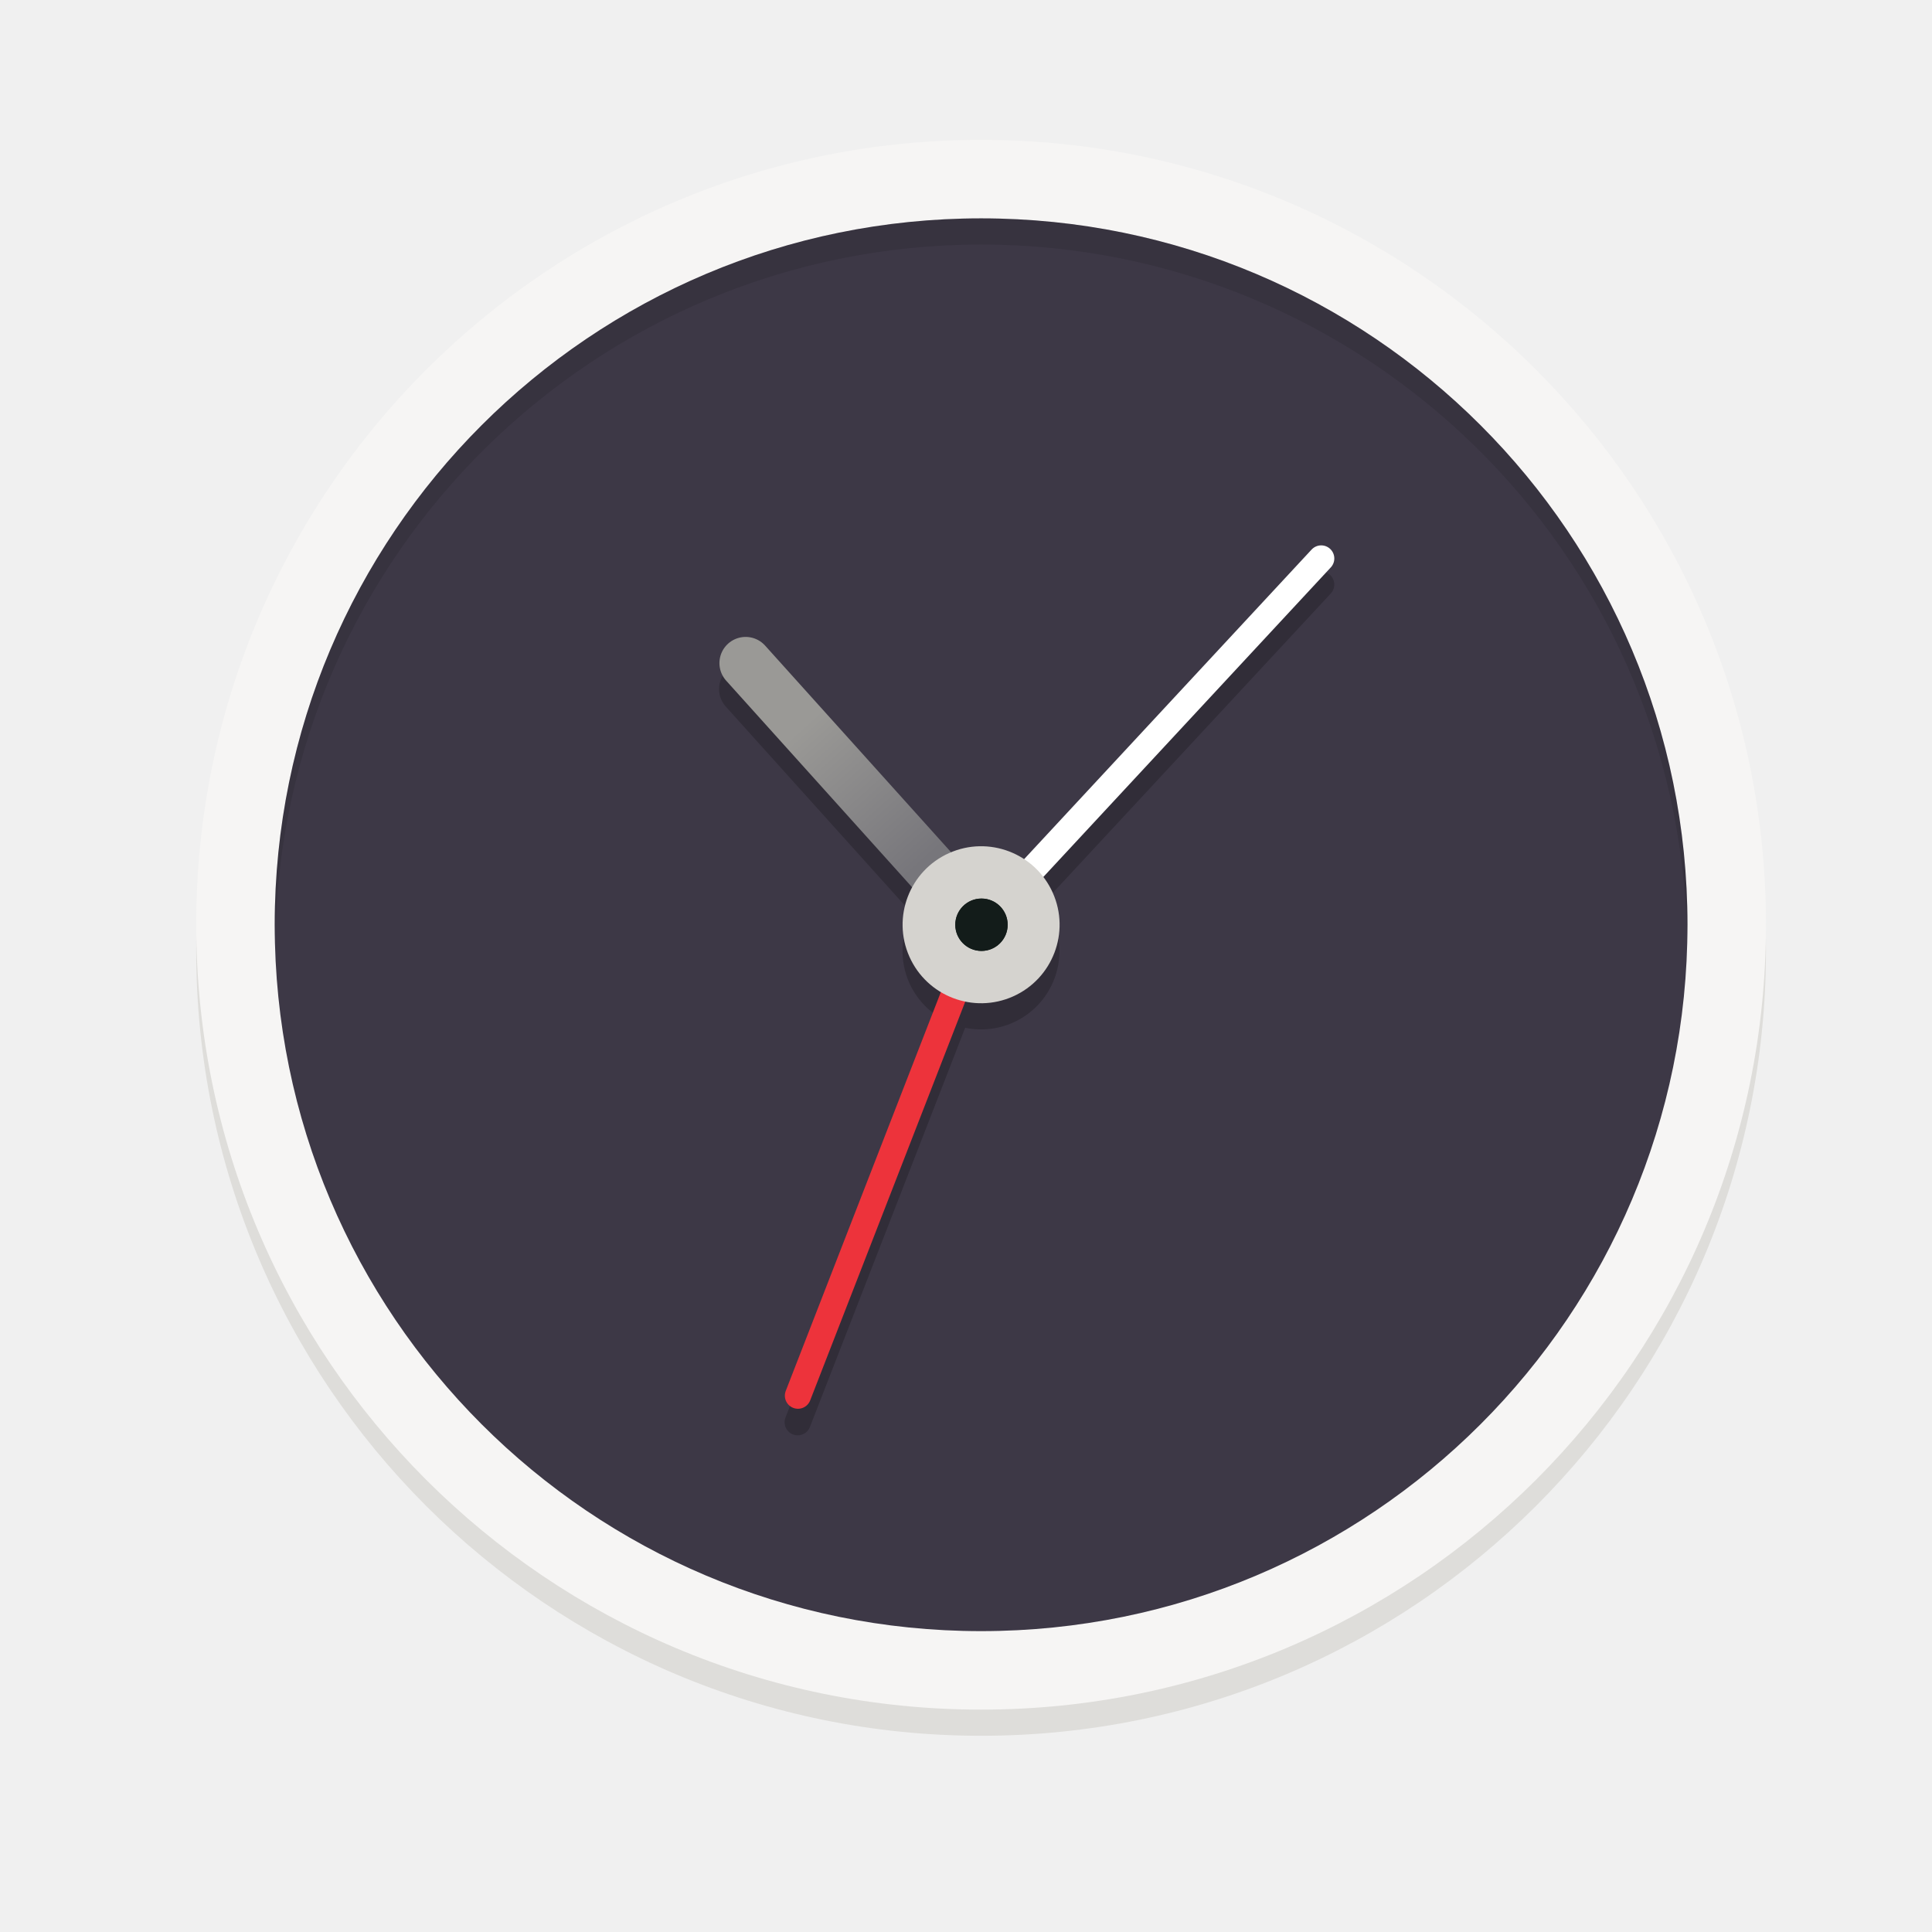
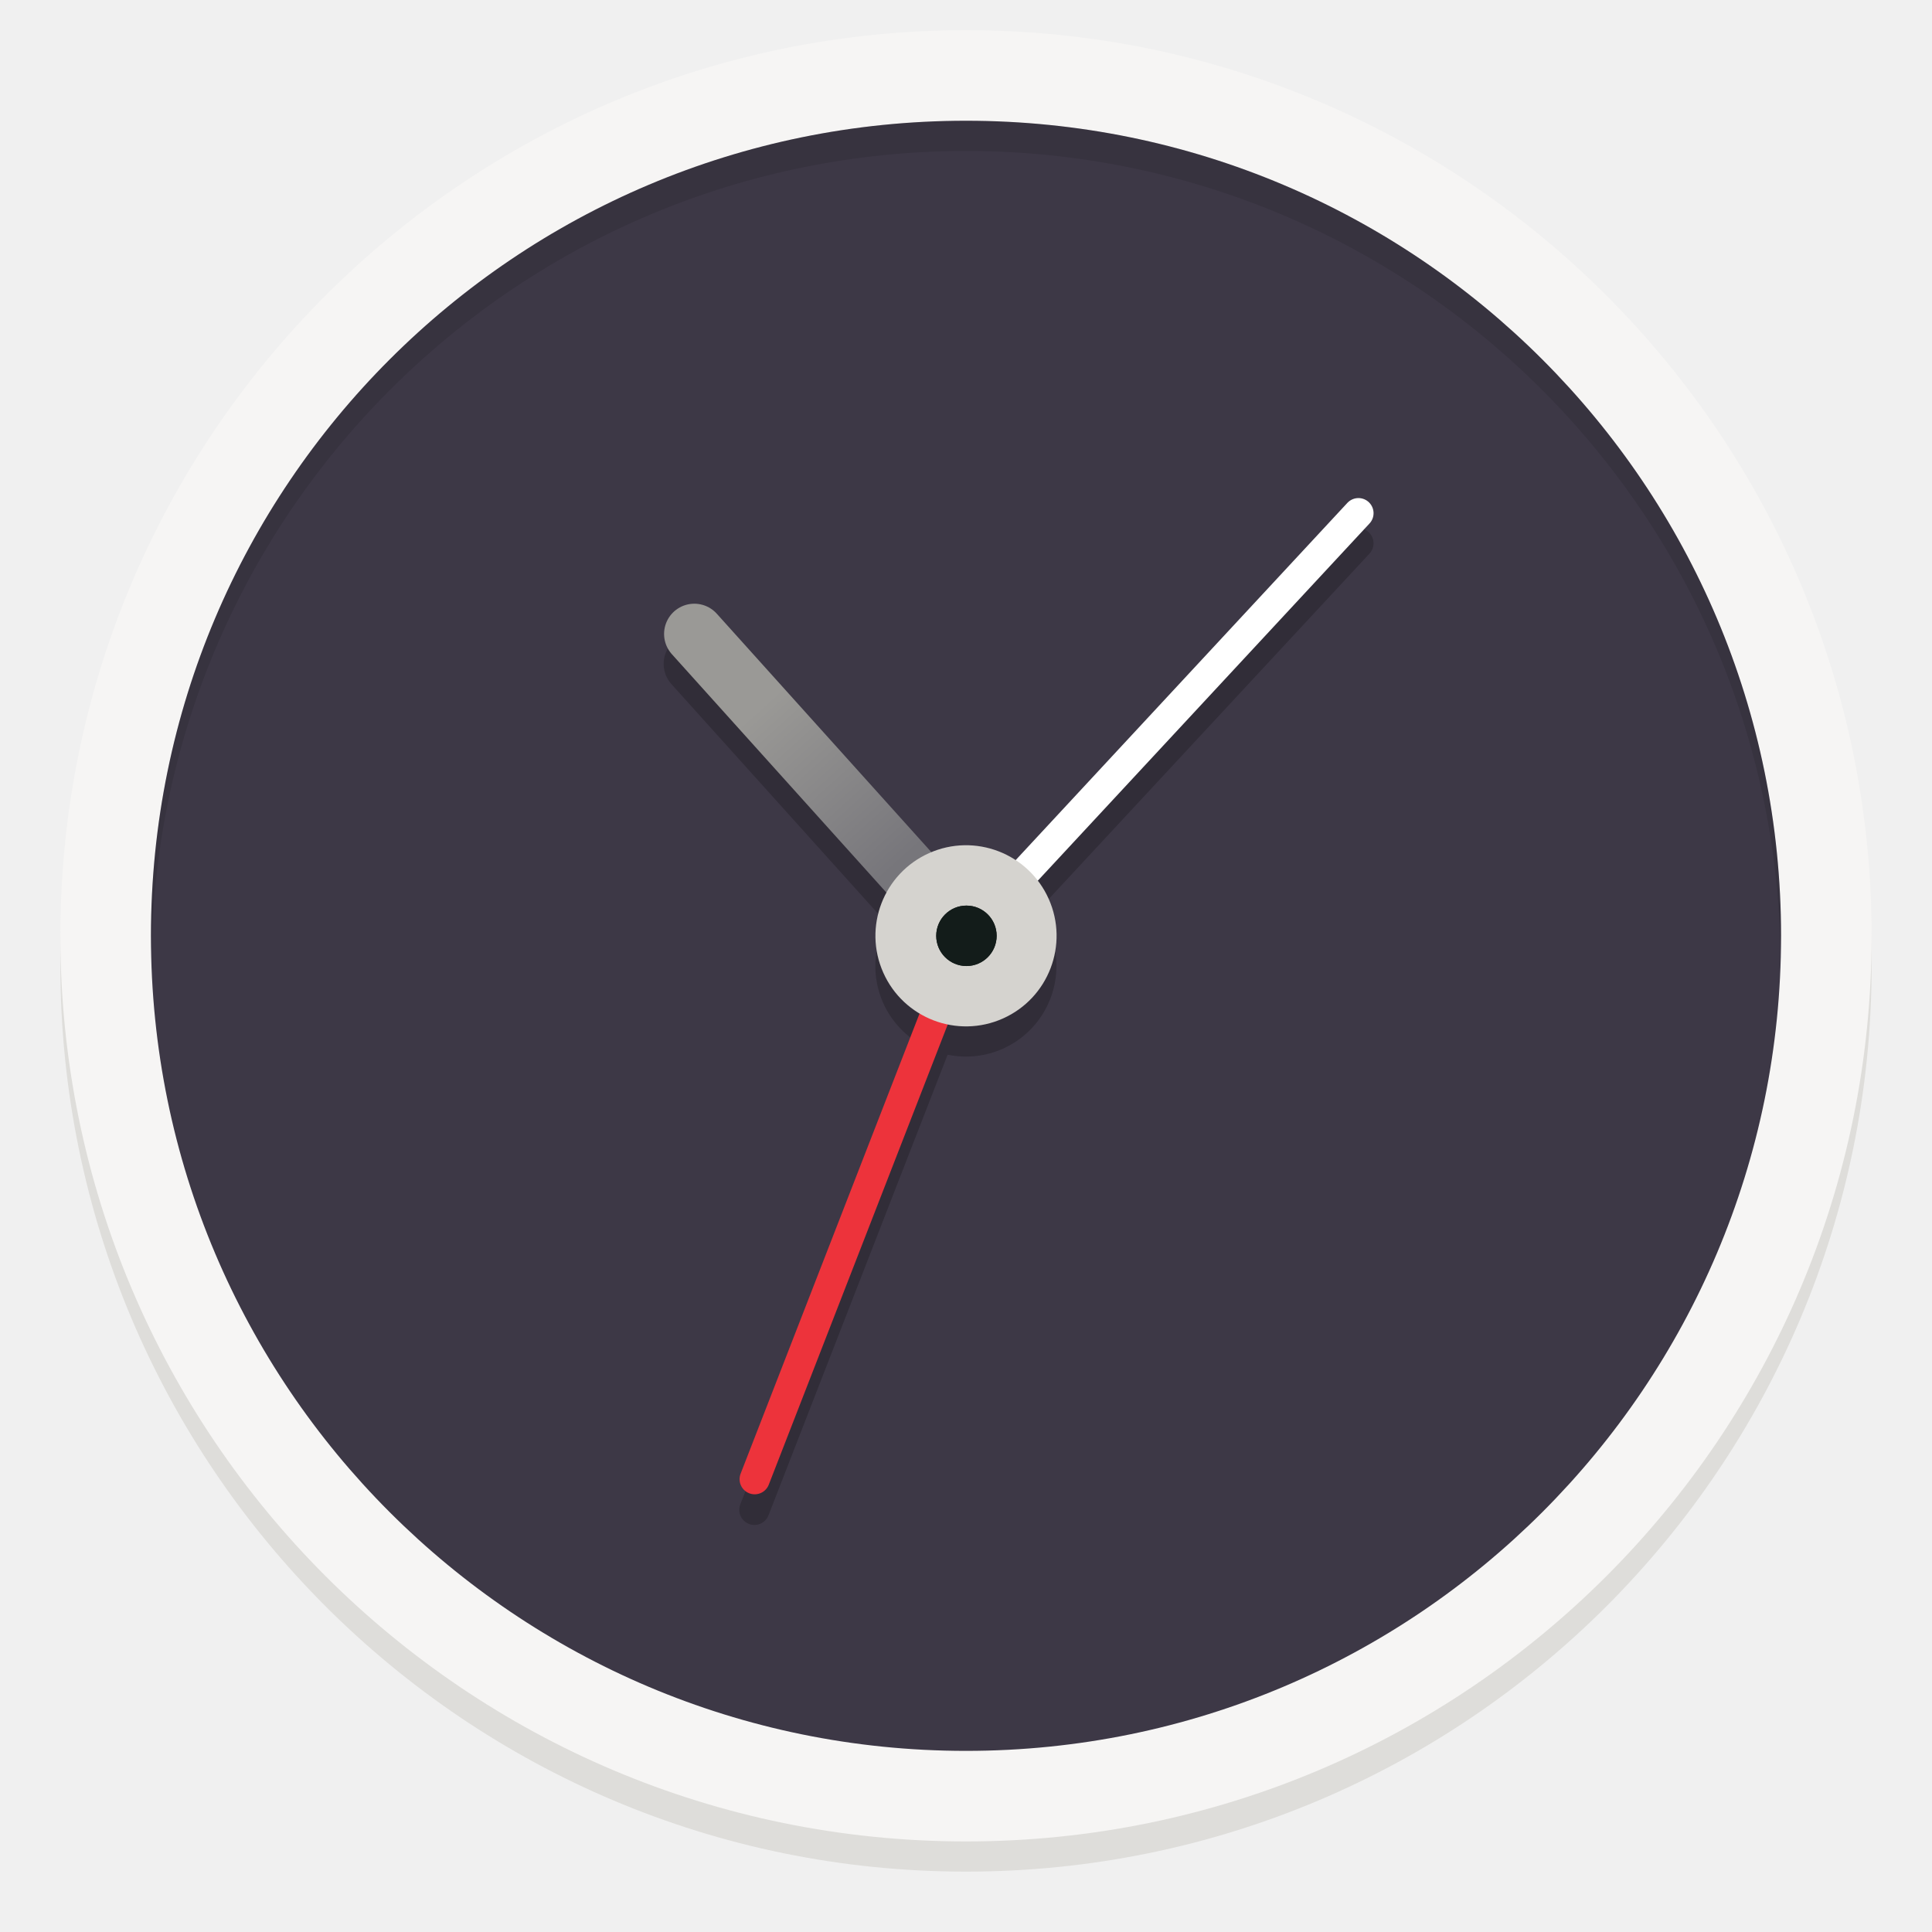
<svg xmlns="http://www.w3.org/2000/svg" xmlns:xlink="http://www.w3.org/1999/xlink" viewBox="0 0 128 128" style="display:inline;enable-background:new" version="1.0" id="svg11300" height="128" width="128">
  <defs id="defs3">
    <linearGradient id="linearGradient950">
      <stop style="stop-color:#9a9996;stop-opacity:1" offset="0" id="stop946" />
      <stop style="stop-color:#77767b;stop-opacity:1" offset="1" id="stop948" />
    </linearGradient>
    <linearGradient y2="812.882" x2="1662.99" y1="806.297" x1="1660.857" gradientTransform="matrix(1.829394,-0.8159944,0.8159944,1.829394,-3645.962,100.0295)" gradientUnits="userSpaceOnUse" id="linearGradient1001" xlink:href="#linearGradient950" />
    <clipPath clipPathUnits="userSpaceOnUse" id="clipPath5154">
      <circle r="109.647" cy="924.362" cx="128" id="circle5156" style="fill:url(#radialGradient5158);fill-opacity:1;stroke:none" />
    </clipPath>
    <clipPath clipPathUnits="userSpaceOnUse" id="clipPath977">
      <circle r="109.647" cy="924.362" cx="128" id="circle975" style="fill:url(#radialGradient5158);fill-opacity:1;stroke:none" />
    </clipPath>
    <clipPath clipPathUnits="userSpaceOnUse" id="clipPath4688">
      <path id="path4690" d="m 106.424,889.602 c -2.245,-0.052 -4.093,1.753 -4.094,3.998 v 32.645 32.645 c -4e-5,3.079 3.333,5.004 6,3.465 l 28.27,-16.322 28.271,-16.322 c 2.666,-1.54 2.666,-5.388 0,-6.928 l -28.271,-16.322 -28.27,-16.322 c -0.581,-0.335 -1.236,-0.519 -1.906,-0.535 z" style="color:#000000;font-style:normal;font-variant:normal;font-weight:normal;font-stretch:normal;font-size:medium;line-height:normal;font-family:sans-serif;text-indent:0;text-align:start;text-decoration:none;text-decoration-line:none;letter-spacing:normal;word-spacing:normal;text-transform:none;writing-mode:lr-tb;direction:ltr;baseline-shift:baseline;text-anchor:start;display:inline;overflow:visible;visibility:visible;fill:url(#radialGradient4692);fill-opacity:1;fill-rule:nonzero;stroke:#a7003f;stroke-width:1;stroke-linecap:round;stroke-linejoin:round;stroke-miterlimit:4;stroke-dasharray:none;stroke-dashoffset:0;stroke-opacity:1;enable-background:accumulate" />
    </clipPath>
    <clipPath clipPathUnits="userSpaceOnUse" id="clipPath4564">
      <circle style="fill:url(#radialGradient4568);fill-opacity:1;stroke:none" id="circle4566" cx="128" cy="924.362" r="109.647" />
    </clipPath>
    <clipPath clipPathUnits="userSpaceOnUse" id="clipPath6215">
      <path id="path6217" d="m 105.173,806.186 c -3.069,0.564 -6.114,1.247 -9.129,2.049 -3.838,1.065 -7.621,2.321 -11.334,3.764 -3.712,1.443 -7.35,3.071 -10.899,4.877 -3.549,1.807 -7.006,3.789 -10.357,5.941 -3.352,2.153 -6.594,4.471 -9.714,6.948 -3.12,2.475 -6.114,5.105 -8.972,7.88 -0.367,0.389 -0.732,0.781 -1.094,1.175 2.602,17.86 16.832,40.038 30.863,55.742 -4.767,8.844 -7.266,18.733 -7.272,28.781 0.021,2.874 0.246,5.744 0.673,8.586 -20.257,-9.185 -43.077,-26.535 -52.798,-47.364 -0.441,1.152 -0.863,2.31 -1.268,3.475 -1.177,3.805 -2.163,7.666 -2.954,11.57 -0.792,3.903 -1.387,7.843 -1.785,11.806 -0.397,3.963 -0.596,7.944 -0.596,11.927 -4.394e-4,2.819 0.099,5.638 0.298,8.45 0.282,3.973 0.763,7.93 1.441,11.855 0.626,3.518 1.409,7.007 2.347,10.455 16.778,6.684 43.115,5.45 63.748,1.143 6.819,11.028 16.987,19.584 29.018,24.417 -18.072,12.936 -44.49,24.021 -67.373,22.032 1.384,1.665 2.813,3.292 4.286,4.879 2.775,2.857 5.691,5.574 8.737,8.139 3.046,2.566 6.219,4.978 9.506,7.227 3.287,2.249 6.685,4.332 10.18,6.241 3.495,1.91 7.084,3.643 10.753,5.194 3.669,1.551 7.413,2.917 11.219,4.094 1.439,0.396 2.884,0.765 4.337,1.107 14.139,-11.184 26.206,-34.583 32.78,-54.564 12.958,-0.383 25.454,-4.901 35.66,-12.895 2.159,22.126 -1.467,50.558 -14.647,69.383 3.069,-0.564 6.114,-1.247 9.129,-2.049 3.838,-1.065 7.621,-2.321 11.334,-3.764 3.712,-1.443 7.35,-3.071 10.899,-4.877 3.549,-1.807 7.006,-3.789 10.357,-5.941 3.352,-2.152 6.594,-4.471 9.714,-6.948 3.12,-2.475 6.114,-5.105 8.972,-7.88 0.367,-0.389 0.732,-0.781 1.094,-1.175 -2.602,-17.86 -16.832,-40.038 -30.863,-55.742 4.767,-8.844 7.266,-18.733 7.272,-28.781 -0.021,-2.874 -0.246,-5.743 -0.673,-8.586 20.257,9.185 43.077,26.535 52.798,47.364 0.441,-1.152 0.863,-2.31 1.268,-3.475 1.177,-3.805 2.163,-7.666 2.954,-11.57 0.792,-3.903 1.387,-7.843 1.785,-11.806 0.397,-3.963 0.596,-7.944 0.596,-11.927 4.4e-4,-2.819 -0.099,-5.638 -0.298,-8.45 -0.282,-3.973 -0.763,-7.93 -1.441,-11.855 -0.628,-3.534 -1.414,-7.038 -2.358,-10.502 -20.562,-7.328 -45.898,-4.795 -63.749,-1.114 -6.818,-11.019 -16.982,-19.569 -29.006,-24.399 18.072,-12.936 44.49,-24.021 67.373,-22.032 -1.384,-1.665 -2.813,-3.292 -4.286,-4.879 -2.775,-2.857 -5.691,-5.574 -8.737,-8.139 -3.046,-2.566 -6.219,-4.978 -9.506,-7.227 -3.287,-2.249 -6.685,-4.332 -10.18,-6.241 -3.495,-1.91 -7.084,-3.643 -10.753,-5.194 -3.669,-1.551 -7.413,-2.917 -11.219,-4.094 -1.427,-0.393 -2.86,-0.759 -4.301,-1.098 -14.147,11.184 -26.229,34.575 -32.811,54.556 -12.96,0.381 -25.458,4.9 -35.665,12.895 -2.159,-22.126 1.467,-50.558 14.647,-69.383 z" style="fill:url(#radialGradient6219);fill-opacity:1;stroke:none" />
    </clipPath>
-     <filter style="color-interpolation-filters:sRGB" id="filter6277" x="-0.034" width="1.069" y="-0.035" height="1.07">
-       <feGaussianBlur stdDeviation="3.431" id="feGaussianBlur6279" />
-     </filter>
  </defs>
-   <g transform="matrix(0.8666667,0,0,0.8666667,9.533387,-142.4)" style="display:inline" id="layer1">
+   <g transform="translate(6.19e-5,-173)" style="display:inline" id="layer1">
    <g style="display:inline" id="layer9">
      <path id="path945" d="M 124,237 A 60,60 0 0 1 64,297 60,60 0 0 1 4,237 60,60 0 0 1 64,177 60,60 0 0 1 124,237 Z" style="display:inline;opacity:1;fill:#deddda;fill-opacity:1;stroke:none;stroke-width:0.011px;stroke-linecap:butt;stroke-linejoin:miter;stroke-miterlimit:4;stroke-dasharray:none;stroke-dashoffset:0;stroke-opacity:1;marker:none;marker-start:none;marker-mid:none;marker-end:none;paint-order:normal;enable-background:new" />
      <rect style="display:inline;opacity:1;fill:#d5d3cf;fill-opacity:1;stroke:none;stroke-width:0.011px;stroke-linecap:butt;stroke-linejoin:miter;stroke-miterlimit:4;stroke-dasharray:none;stroke-dashoffset:0;stroke-opacity:1;marker:none;marker-start:none;marker-mid:none;marker-end:none;paint-order:normal;enable-background:new" id="rect978" width="112" height="114" x="8" y="179" rx="56" ry="56" />
      <path style="display:inline;opacity:1;fill:#f6f5f4;fill-opacity:1;stroke:none;stroke-width:0.011px;stroke-linecap:butt;stroke-linejoin:miter;stroke-miterlimit:4;stroke-dasharray:none;stroke-dashoffset:0;stroke-opacity:1;marker:none;marker-start:none;marker-mid:none;marker-end:none;paint-order:normal;enable-background:new" d="M 124,235 A 60,60 0 0 1 64,295 60,60 0 0 1 4,235 60,60 0 0 1 64,175 60,60 0 0 1 124,235 Z" id="path981" />
      <circle r="54" style="display:inline;opacity:1;fill:#3d3846;fill-opacity:1;stroke:none;stroke-width:0.011px;stroke-linecap:butt;stroke-linejoin:miter;stroke-miterlimit:4;stroke-dasharray:none;stroke-dashoffset:0;stroke-opacity:1;marker:none;marker-start:none;marker-mid:none;marker-end:none;paint-order:normal;enable-background:new" id="circle983" cx="64" cy="235" />
      <path id="path928" d="m 90.035,207.992 a 1.002,1.002 0 0 0 -0.777,0.33 L 67.283,231.987 A 6,6 0 0 0 61.701,231.465 L 47.481,215.664 a 2.003,2.003 0 0 0 -1.604,-0.682 2.003,2.003 0 0 0 -1.374,3.362 l 14.219,15.799 a 6,6 0 0 0 -0.21,5.305 6,6 0 0 0 2.404,2.699 l -11.858,30.494 a 1.002,1.002 0 1 0 1.867,0.726 l 11.857,-30.491 a 6,6 0 0 0 3.653,-0.392 6,6 0 0 0 3.035,-7.924 6,6 0 0 0 -0.725,-1.204 l 21.979,-23.67 a 1.002,1.002 0 0 0 -0.691,-1.693 z" style="color:#000000;font-style:normal;font-variant:normal;font-weight:normal;font-stretch:normal;font-size:medium;line-height:normal;font-family:sans-serif;font-variant-ligatures:normal;font-variant-position:normal;font-variant-caps:normal;font-variant-numeric:normal;font-variant-alternates:normal;font-feature-settings:normal;text-indent:0;text-align:start;text-decoration:none;text-decoration-line:none;text-decoration-style:solid;text-decoration-color:#000000;letter-spacing:normal;word-spacing:normal;text-transform:none;writing-mode:lr-tb;direction:ltr;text-orientation:mixed;dominant-baseline:auto;baseline-shift:baseline;text-anchor:start;white-space:normal;shape-padding:0;clip-rule:nonzero;display:inline;overflow:visible;visibility:visible;opacity:0.2;isolation:auto;mix-blend-mode:normal;color-interpolation:sRGB;color-interpolation-filters:linearRGB;solid-color:#000000;solid-opacity:1;fill:#000000;fill-opacity:1;fill-rule:evenodd;stroke:none;stroke-width:4.006;stroke-linecap:round;stroke-linejoin:miter;stroke-miterlimit:4;stroke-dasharray:none;stroke-dashoffset:0;stroke-opacity:1;color-rendering:auto;image-rendering:auto;shape-rendering:auto;text-rendering:auto;enable-background:new" />
      <path style="display:inline;fill:#c0bfbc;fill-rule:evenodd;stroke:url(#linearGradient1001);stroke-width:4.006;stroke-linecap:round;stroke-linejoin:miter;stroke-opacity:1;enable-background:new" d="m 64,235 -18,-20" id="path987" />
      <path id="path989" d="M 64,235 90,207" style="display:inline;fill:none;fill-rule:evenodd;stroke:#ffffff;stroke-width:2.003;stroke-linecap:round;stroke-linejoin:miter;stroke-opacity:1;enable-background:new" />
      <path style="display:inline;fill:none;fill-rule:evenodd;stroke:#ed333b;stroke-width:2.003;stroke-linecap:round;stroke-linejoin:miter;stroke-opacity:1;enable-background:new" d="m 64,235 -14,36" id="path991" />
      <circle r="6" cy="240.689" cx="-37.28" id="circle993" style="color:#000000;clip-rule:nonzero;display:inline;overflow:visible;visibility:visible;opacity:1;color-interpolation:sRGB;color-interpolation-filters:linearRGB;fill:#d5d3cf;fill-opacity:1;fill-rule:nonzero;stroke:none;stroke-width:7.772;stroke-linecap:round;stroke-linejoin:round;stroke-miterlimit:4;stroke-dasharray:none;stroke-dashoffset:0;stroke-opacity:1;marker:none;color-rendering:auto;image-rendering:auto;shape-rendering:auto;text-rendering:auto;enable-background:accumulate" transform="rotate(-24.03909)" />
      <circle r="2.003" style="color:#000000;clip-rule:nonzero;display:inline;overflow:visible;visibility:visible;opacity:1;color-interpolation:sRGB;color-interpolation-filters:linearRGB;fill:#131c1a;fill-opacity:1;fill-rule:nonzero;stroke:none;stroke-width:8.013;stroke-linecap:round;stroke-linejoin:round;stroke-miterlimit:4;stroke-dasharray:none;stroke-dashoffset:0;stroke-opacity:1;marker:none;color-rendering:auto;image-rendering:auto;shape-rendering:auto;text-rendering:auto;enable-background:accumulate" id="circle995" cx="64.029" cy="235" />
      <circle r="2" cy="235" cx="64.029" id="circle997" style="color:#000000;clip-rule:nonzero;display:inline;overflow:visible;visibility:visible;opacity:1;color-interpolation:sRGB;color-interpolation-filters:linearRGB;fill:#131c1a;fill-opacity:1;fill-rule:nonzero;stroke:none;stroke-width:8.013;stroke-linecap:round;stroke-linejoin:round;stroke-miterlimit:4;stroke-dasharray:none;stroke-dashoffset:0;stroke-opacity:1;marker:none;color-rendering:auto;image-rendering:auto;shape-rendering:auto;text-rendering:auto;enable-background:accumulate" />
      <path id="circle1003" d="m 64,181 a 54,54 0 0 0 -54,54 54,54 0 0 0 0.042,1.171 A 54,54 0 0 1 64,183 54,54 0 0 1 117.959,235.828 54,54 0 0 0 118,235 54,54 0 0 0 64,181 Z" style="display:inline;opacity:0.1;fill:#000000;fill-opacity:1;stroke:none;stroke-width:0.011px;stroke-linecap:butt;stroke-linejoin:miter;stroke-miterlimit:4;stroke-dasharray:none;stroke-dashoffset:0;stroke-opacity:1;marker:none;marker-start:none;marker-mid:none;marker-end:none;paint-order:normal;enable-background:new" />
    </g>
  </g>
</svg>
